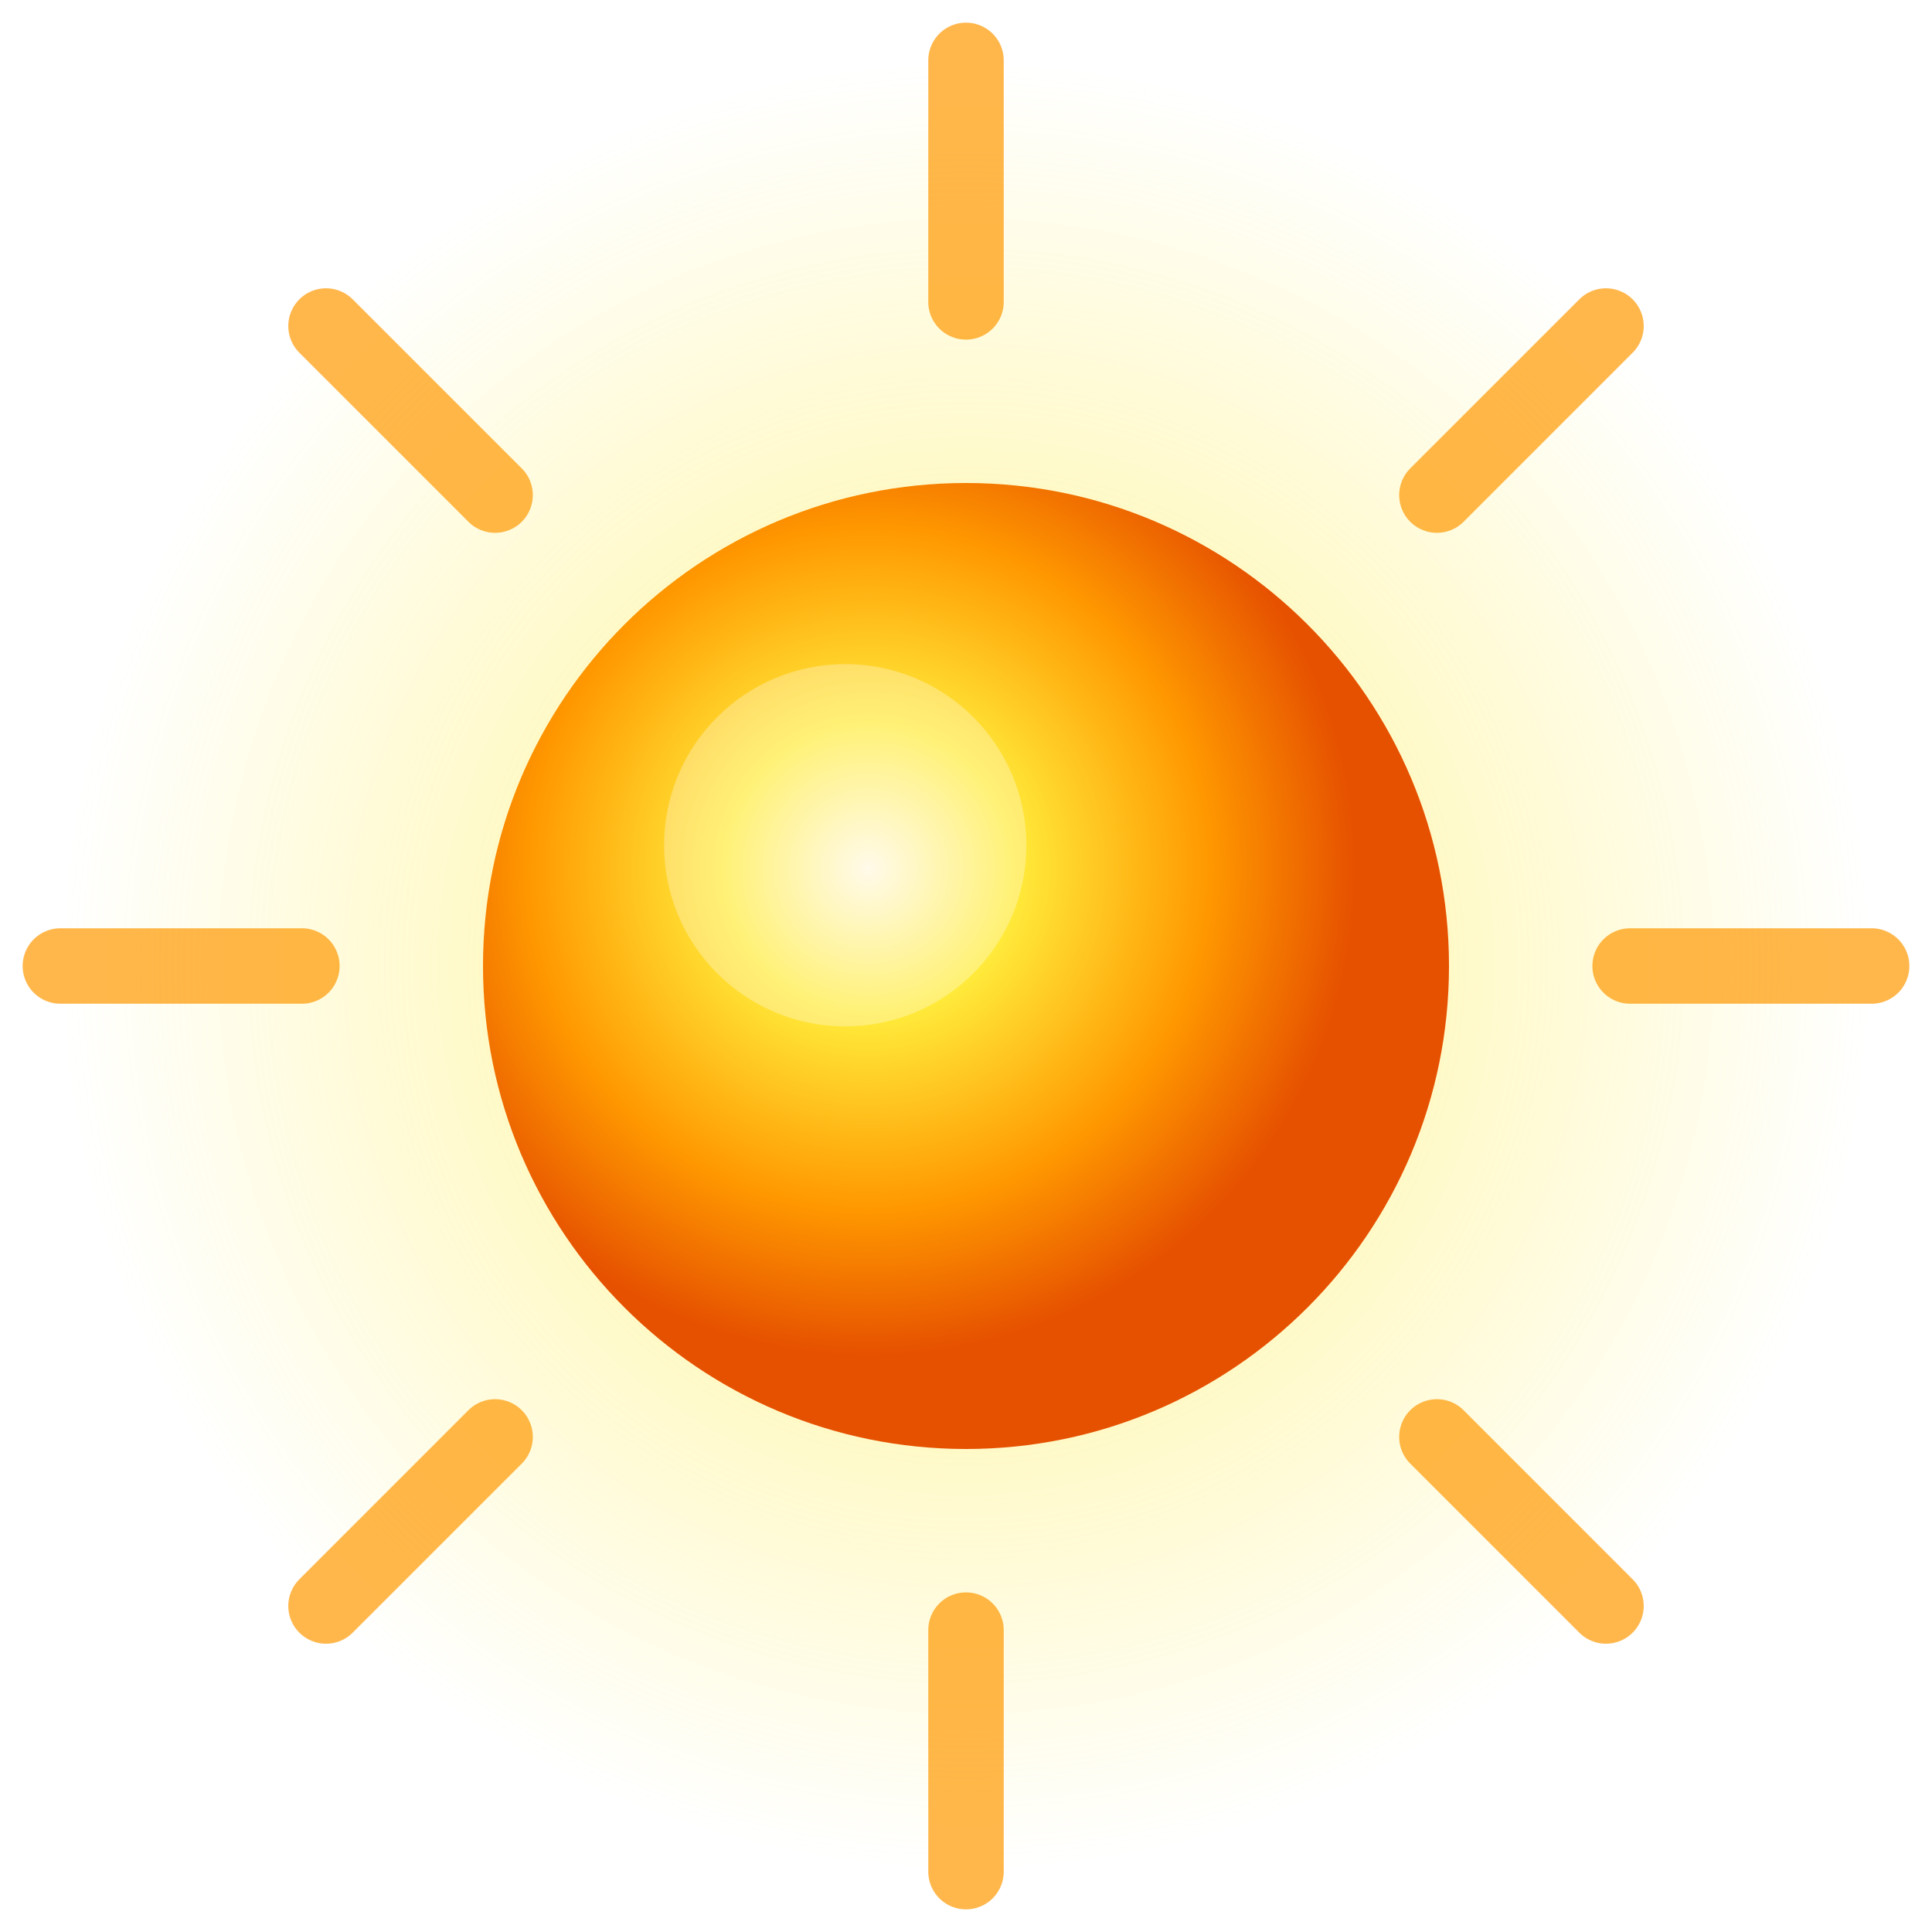
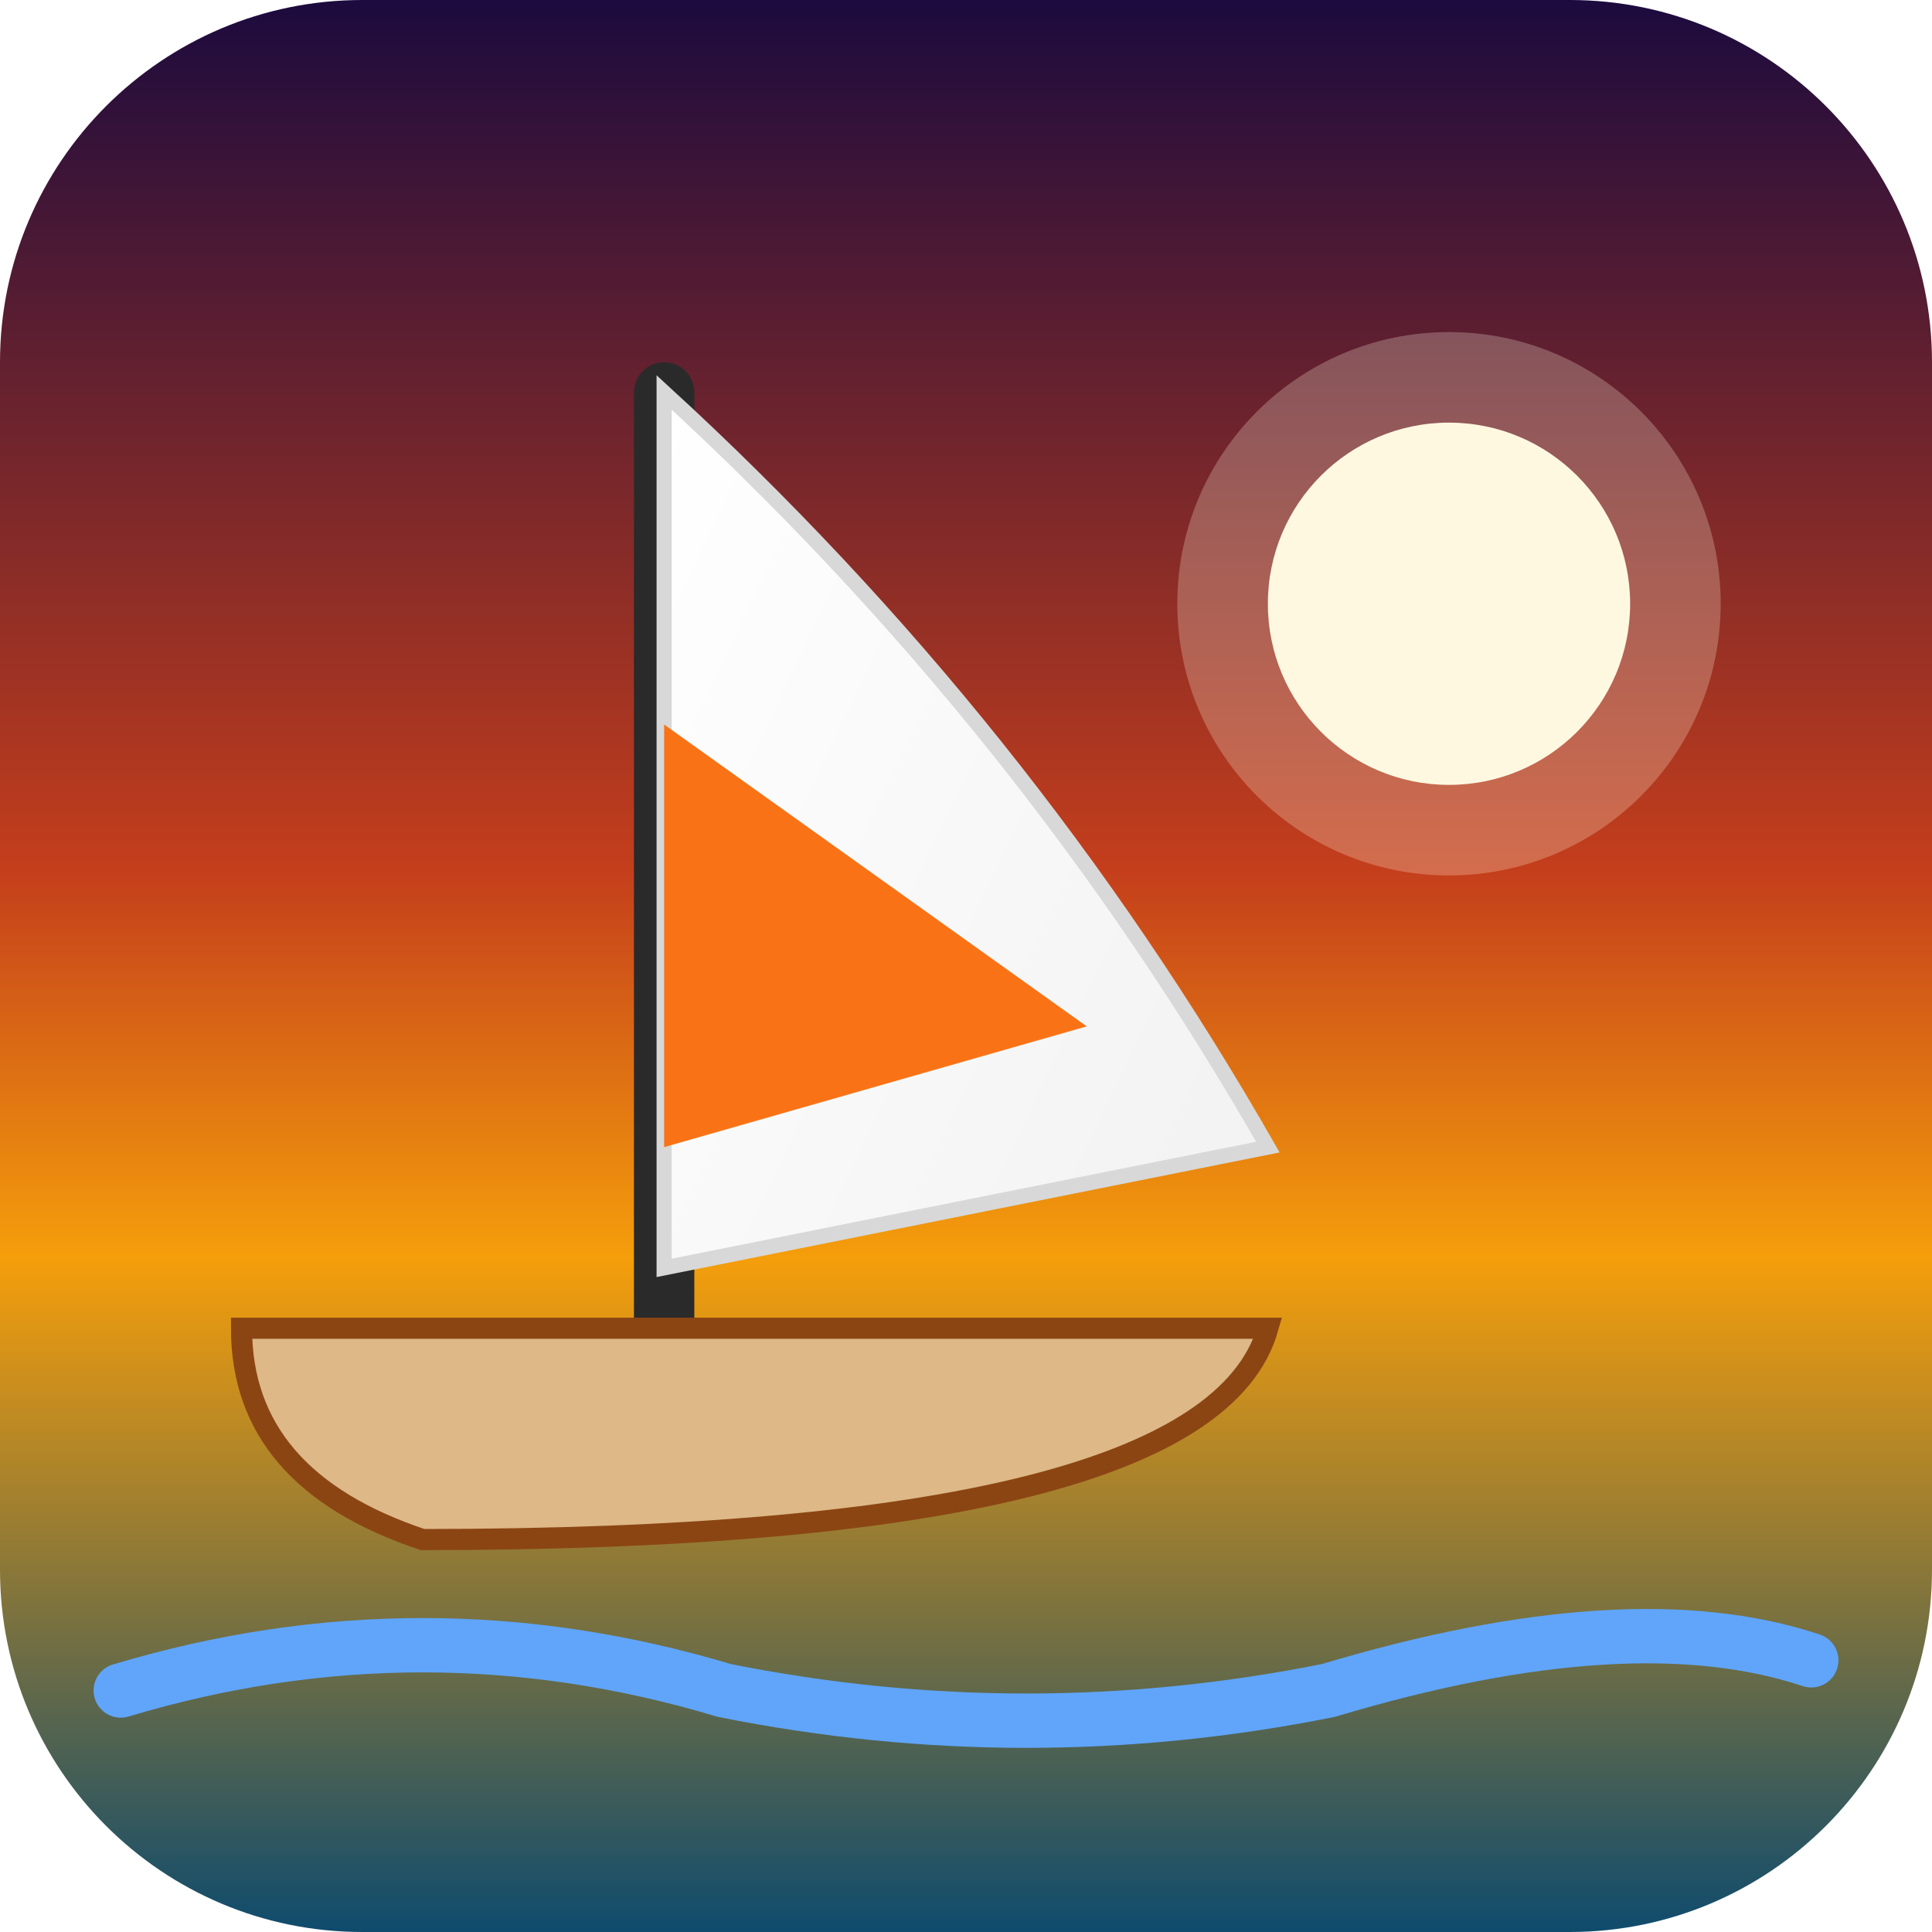
<svg xmlns="http://www.w3.org/2000/svg" viewBox="0 0 64 64">
  <defs>
-     <radialGradient id="sg" cx="40%" cy="40%" r="50%">
-       <stop offset="0%" stop-color="#fff8e1" />
-       <stop offset="30%" stop-color="#ffeb3b" />
-       <stop offset="70%" stop-color="#ff9800" />
-       <stop offset="100%" stop-color="#e65100" />
-     </radialGradient>
-     <radialGradient id="glow" cx="50%" cy="50%" r="50%">
-       <stop offset="0%" stop-color="#ffeb3b" stop-opacity="0.6" />
-       <stop offset="100%" stop-color="#ffeb3b" stop-opacity="0" />
-     </radialGradient>
+     <linearGradient id="bg" x1="0" y1="0" x2="0" y2="1">
+       <stop offset="0%" stop-color="#1a0a3e" />
+       <stop offset="45%" stop-color="#c43e1c" />
+       <stop offset="65%" stop-color="#f59e0b" />
+       <stop offset="100%" stop-color="#0c4a6e" />
+     </linearGradient>
+     <linearGradient id="sail" x1="0" y1="0" x2="1" y2="0.7">
+       <stop offset="0%" stop-color="#ffffff" />
+       <stop offset="100%" stop-color="#f3f3f3" />
+     </linearGradient>
  </defs>
-   <circle cx="32" cy="32" r="30" fill="url(#glow)" />
-   <g stroke="#ff9800" stroke-width="2.5" stroke-linecap="round" opacity="0.7">
-     <line x1="32" y1="2" x2="32" y2="10" />
-     <line x1="32" y1="54" x2="32" y2="62" />
-     <line x1="2" y1="32" x2="10" y2="32" />
-     <line x1="54" y1="32" x2="62" y2="32" />
-     <line x1="10.8" y1="10.8" x2="16.4" y2="16.4" />
-     <line x1="47.6" y1="47.6" x2="53.2" y2="53.2" />
-     <line x1="53.2" y1="10.8" x2="47.6" y2="16.4" />
-     <line x1="16.4" y1="47.6" x2="10.8" y2="53.2" />
-   </g>
-   <circle cx="32" cy="32" r="16" fill="url(#sg)" />
-   <circle cx="28" cy="28" r="6" fill="rgba(255,255,255,0.3)" />
+   <rect width="64" height="64" rx="12" fill="url(#bg)" />
+   <circle cx="48" cy="20" r="6" fill="#fff8e1" />
+   <circle cx="48" cy="20" r="9" fill="#fff8e1" opacity="0.25" />
+   <line x1="22" y1="13" x2="22" y2="44" stroke="#2a2a2a" stroke-width="2" stroke-linecap="round" />
+   <path d="M22 13 L22 42 L42 38 Q34 24 22 13 Z" fill="url(#sail)" stroke="#d8d8d8" stroke-width="0.5" />
+   <path d="M22 24 L36 34 L22 38 Z" fill="#f97316" />
+   <path d="M8 44 L42 44 Q40 51 14 51 Q8 49 8 44 Z" fill="#deb887" stroke="#8B4513" stroke-width="0.7" />
+   <path d="M4 56 Q14 53 24 56 Q34 58 44 56 Q54 53 60 55" stroke="#60a5fa" stroke-width="1.8" fill="none" stroke-linecap="round" />
</svg>
